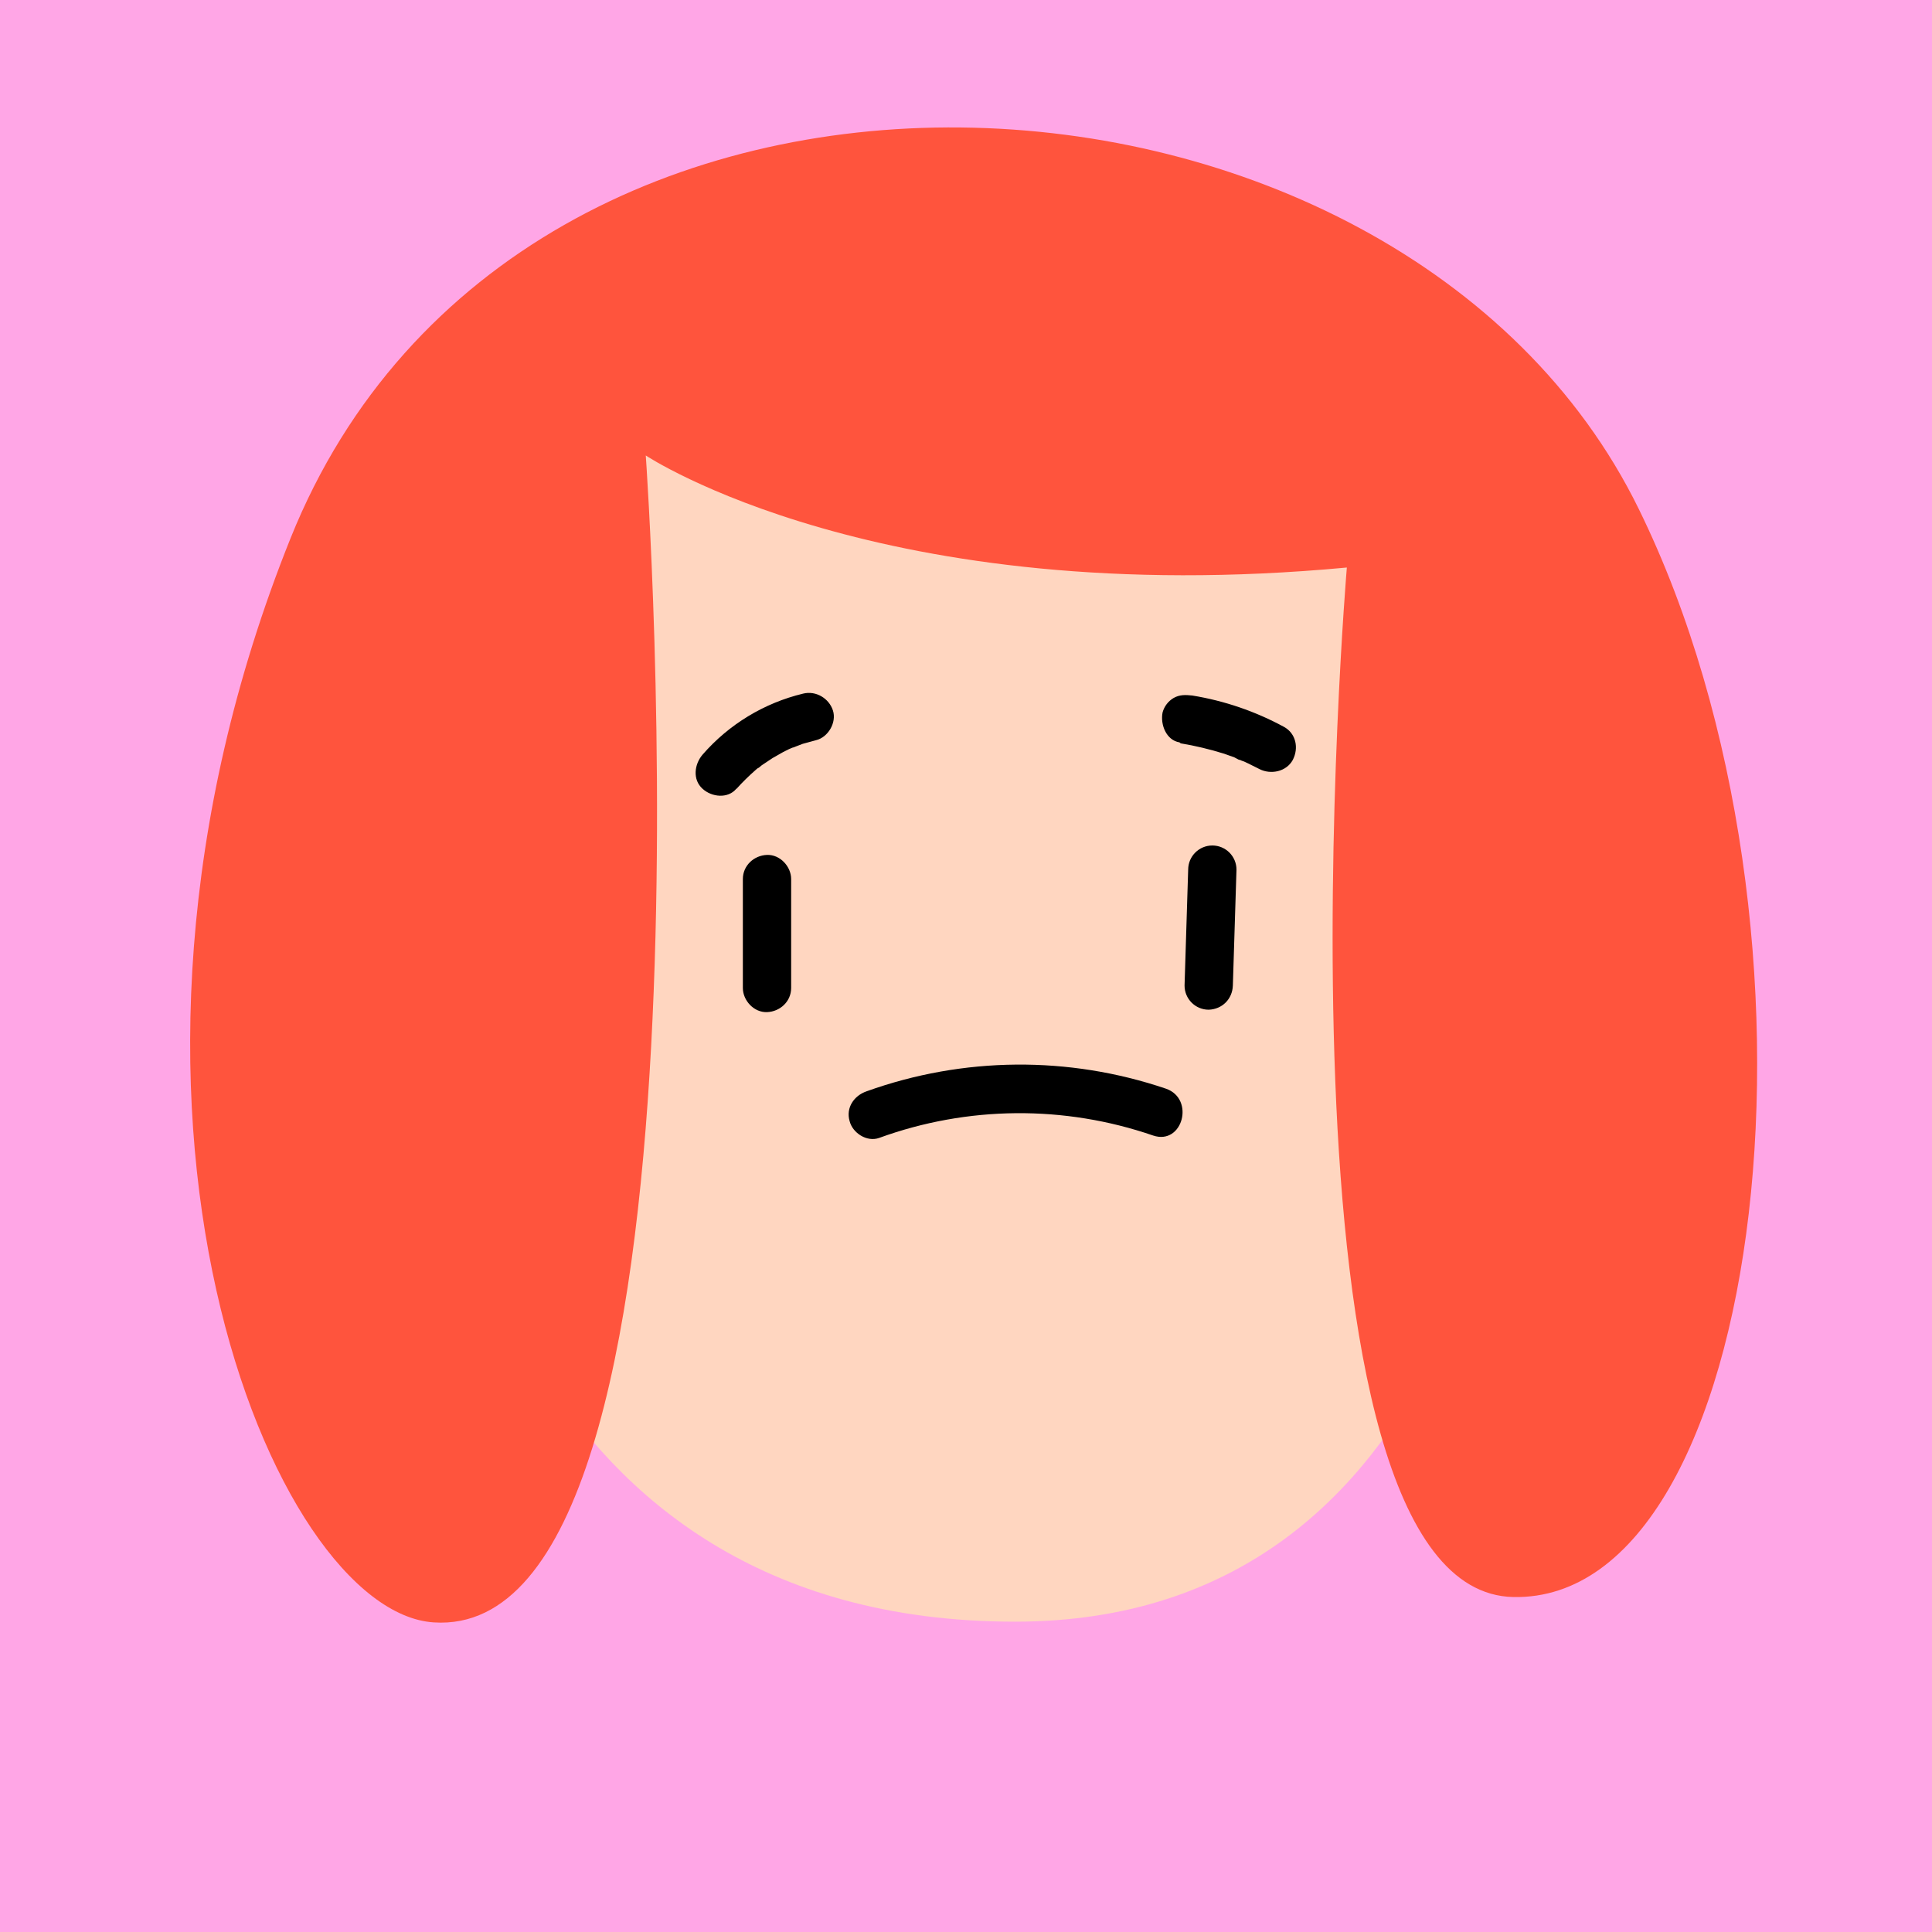
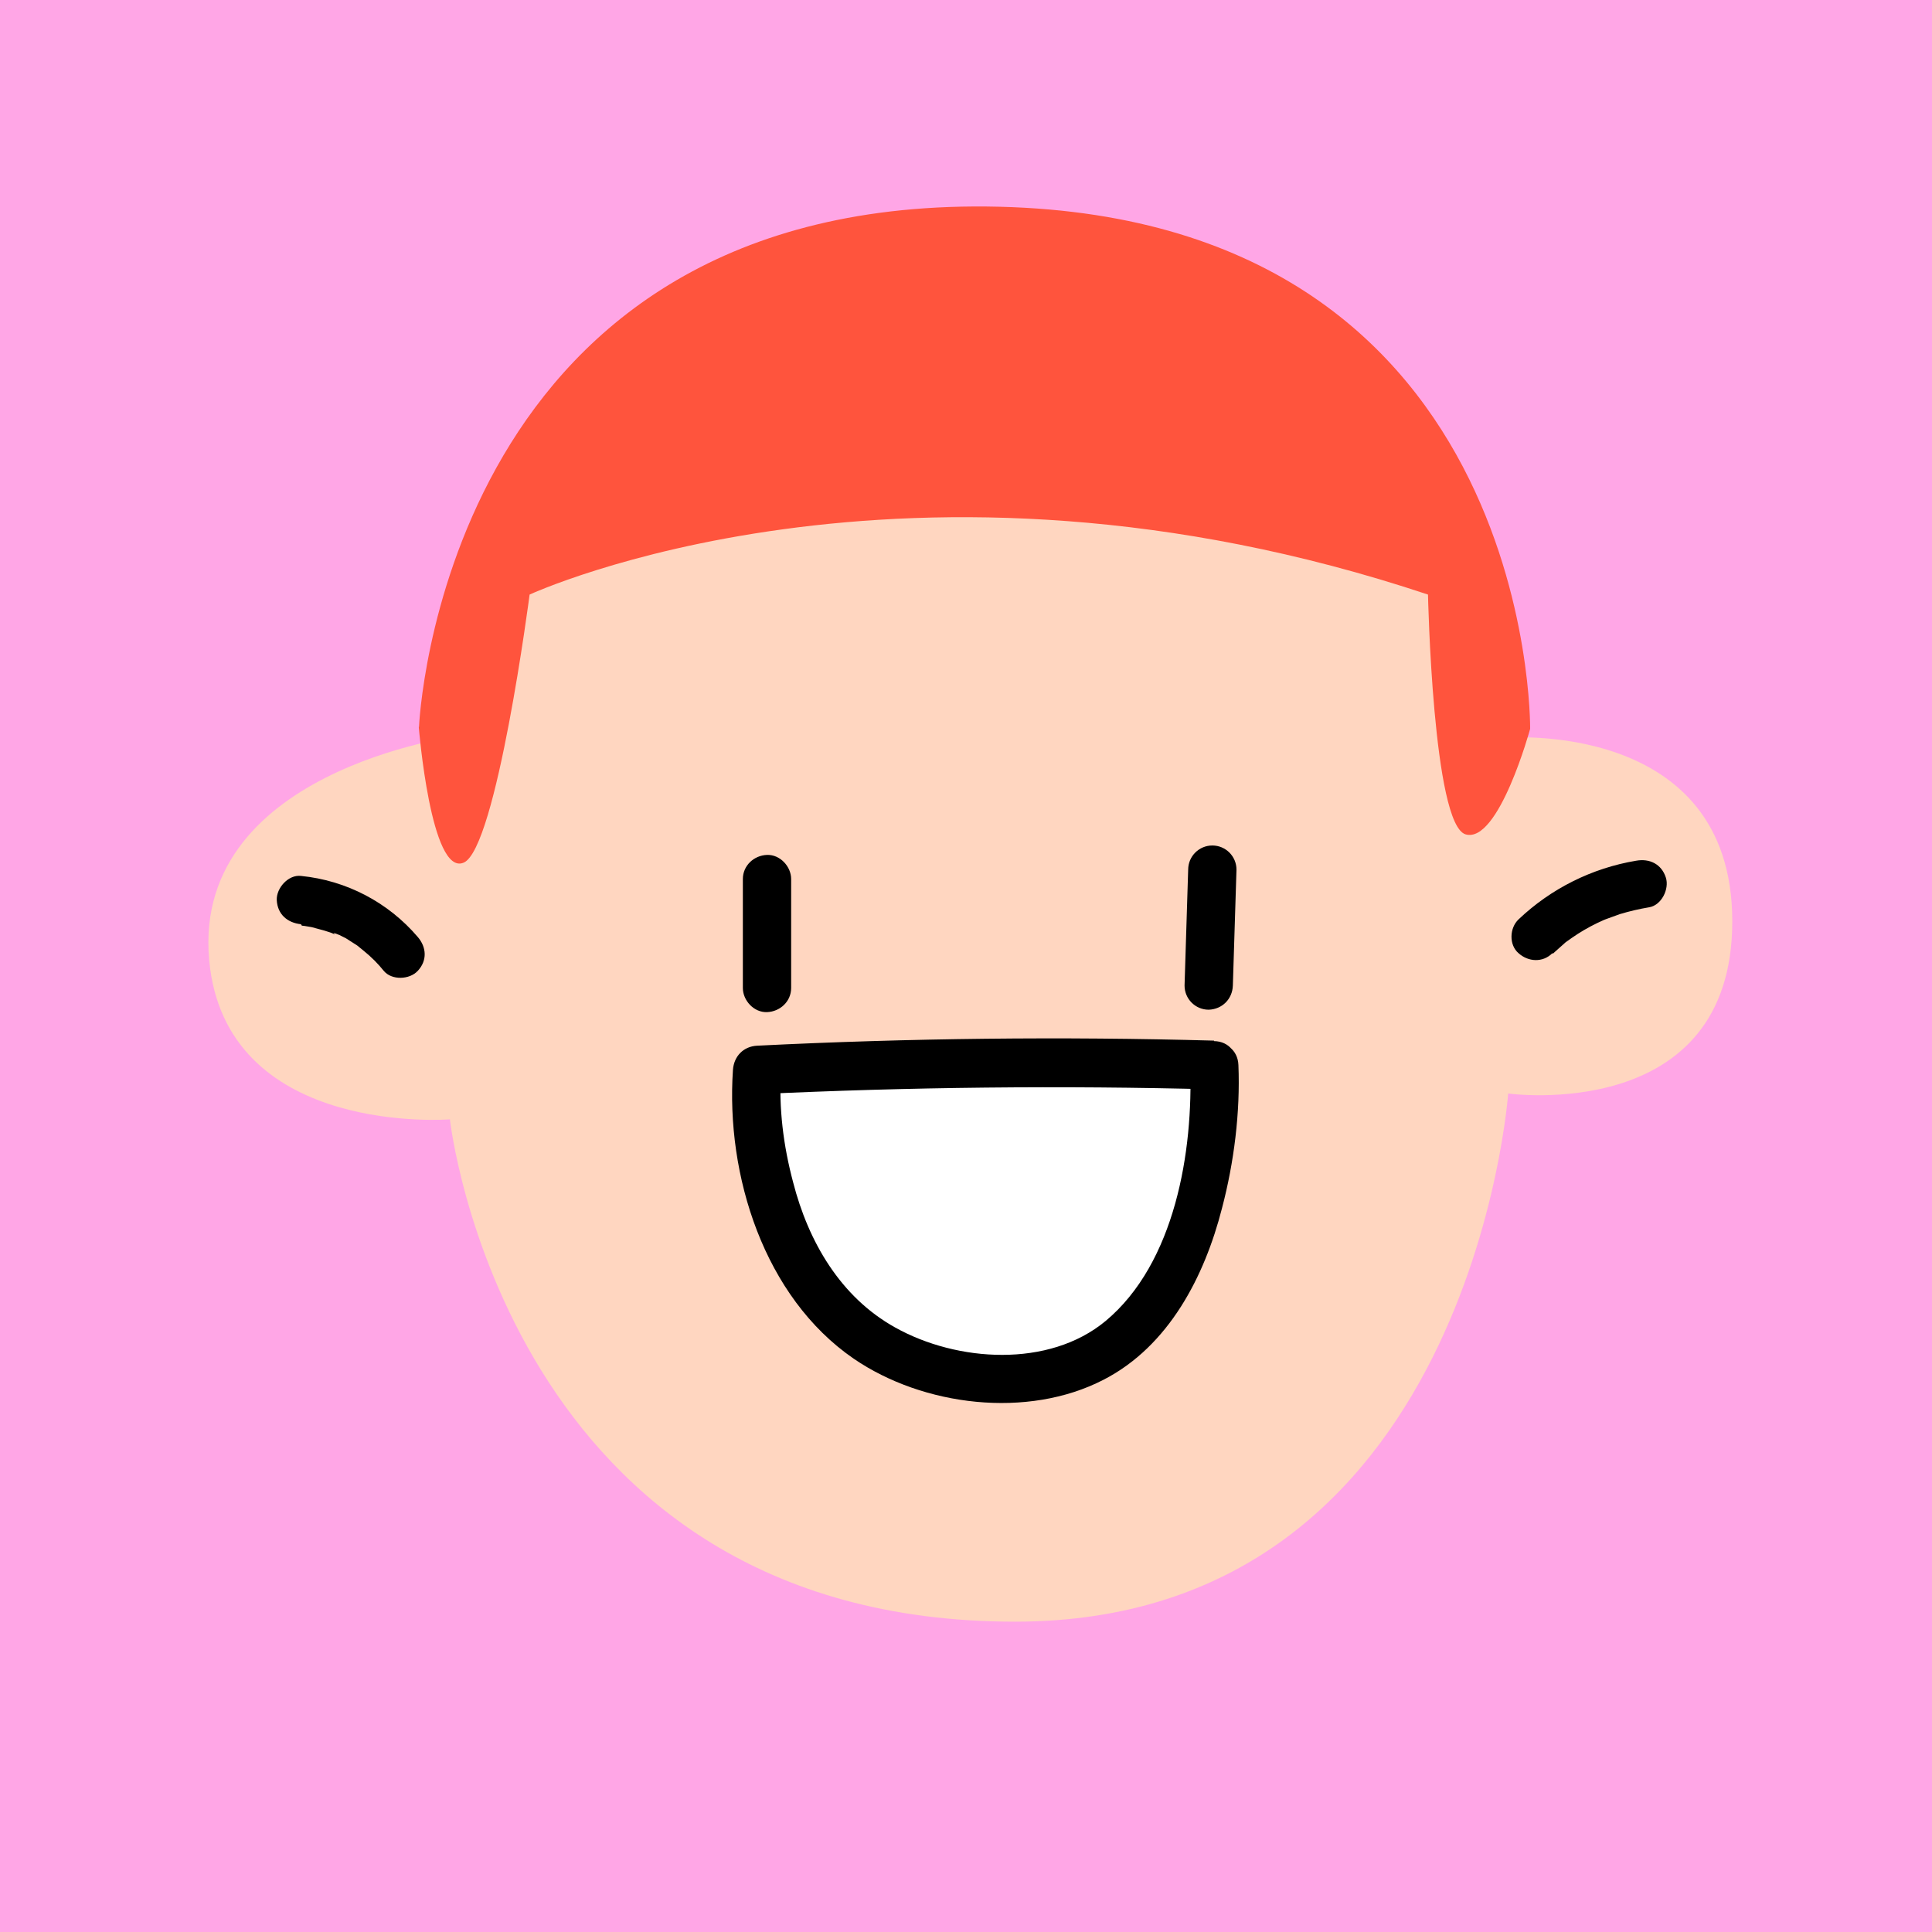
<svg xmlns="http://www.w3.org/2000/svg" viewBox="0 0 80 80" fill="none" shape-rendering="auto" aria-hidden="true">
  <defs>
-     <g id="mood-sad-664f3729">
-       <path d="M2.68 5.91q.36-.4.77-.76l.09-.08.04-.03c-.12.09 0 0 .02 0l.12-.1.45-.3.44-.25.24-.12.14-.06c.03 0 .16-.07.02 0l.05-.02.1-.04.26-.1.55-.15c.5-.12.86-.73.7-1.23s-.7-.83-1.23-.7A8 8 0 0 0 1.27 4.5c-.34.4-.42 1.03 0 1.41.38.35 1.05.42 1.4 0m18.4-1.88q.9.15 1.8.43l.42.15.19.1h.06q.15.07-.06-.02c.02.04.2.08.23.1l.17.08.46.23c.46.23 1.1.11 1.37-.38.26-.5.13-1.1-.36-1.37a12 12 0 0 0-3.8-1.3c-.28-.03-.52-.04-.77.1a1 1 0 0 0-.46.6c-.1.5.15 1.15.7 1.24zM8.58 20.37a17 17 0 0 1 11.35-.1c1.22.41 1.74-1.52.53-1.94a18.8 18.8 0 0 0-12.4.11c-.52.18-.86.68-.7 1.23.12.49.71.88 1.22.7" fill="black" />
+     <g id="mood-superHappy-f0f2f5c0">
+       <path d="M22.45 17.34q-9.46-.26-18.92.21S2.68 29.83 13.4 30.3c9.6.42 9.03-12.96 9.03-12.96" fill="white" />
+       <path d="M22.45 16.34q-9.46-.26-18.92.21c-.57.03-.96.44-1 1-.3 4.37 1.29 9.41 5 11.96 2.88 1.97 7.2 2.5 10.35.87 2.7-1.39 4.18-4.28 4.9-7.1.5-1.9.76-3.97.68-5.93-.05-1.28-2.05-1.29-2 0 .14 3.56-.62 8.2-3.5 10.6-2.35 1.95-6.15 1.7-8.71.27-2.27-1.26-3.6-3.56-4.23-6.02-.4-1.5-.6-3.06-.5-4.64l-1 1q9.46-.45 18.93-.2c1.29.02 1.29-1.98 0-2z" fill="black" />
    </g>
-     <g id="hair-roundBob-664f3729">
-       <path d="M22.96 15.91s9.68 6.45 29.03 4.64c0 0-3.58 42.43 6.9 42.63s13.77-27.55 5.19-45.05C54.21-2.03 17.72-4.25 8.25 19.34s-.7 44.46 5.93 44.89c12.3.81 8.78-48.32 8.78-48.32" fill="#ff543d" />
+     <g id="hair-plain-f0f2f5c0">
+       <path d="M13.56 27.15s.5 6.2 1.86 5.62 2.73-11.1 2.73-11.1 15.58-7.21 37.2 0c0 0 .2 9.54 1.56 9.93 1.37.39 2.67-4.37 2.67-4.37S59.83 5.5 36.55 5.6c-22.1.12-22.98 21.55-22.98 21.55" fill="#ff543d" />
    </g>
-     <clipPath id="clip-664f3729">
+     <clipPath id="clip-f0f2f5c0">
      <rect width="80" height="80" rx="0" ry="0" />
    </clipPath>
  </defs>
-   <g clip-path="url(#clip-664f3729)">
+   <g clip-path="url(#clip-f0f2f5c0)">
    <rect width="80" height="80" fill="#ffa6e6" />
    <path d="M19.07 30.47s1.57-20.23 21.59-20.23S62.3 30.55 62.3 30.55s9.43-.8 9.43 7.6c0 8.42-9.28 7.13-9.28 7.13S60.9 67.15 42.03 67.15c-21.11 0-23.4-20.8-23.4-20.8s-9 .72-9.93-6.25c-1.08-8.2 10.37-9.64 10.37-9.64" fill="#ffd6c0" />
    <path d="m64.3 39.49.46-.41.1-.09c.12-.1-.13.1-.02.02l.24-.17q.5-.35 1.06-.62l.26-.12.05-.02.05-.02.58-.21q.6-.18 1.2-.28c.52-.08.85-.76.7-1.23-.18-.56-.67-.8-1.23-.7a9.3 9.3 0 0 0-4.87 2.43c-.38.36-.4 1.06 0 1.4.4.36 1 .4 1.4 0zm-51.8-1.16.14.01c-.27-.02-.11-.01-.04 0l.3.05.52.14.28.09.12.05c.02 0 .22.09.06.02-.14-.1 0-.04.03-.03l.15.06.26.13.47.3.27.22q.47.38.83.83c.33.4 1.07.37 1.41 0 .4-.43.36-.98 0-1.4a7.3 7.3 0 0 0-4.84-2.53c-.52-.06-1.02.5-1 1 .03.59.44.94 1 1m18.3-1.9v4.54c0 .52.46 1.02 1 1s1-.44 1-1V36.4c0-.52-.46-1.02-1-1s-1 .44-1 1M49.2 36l-.15 4.81a1 1 0 0 0 1 1c.56-.02.98-.44 1-1l.15-4.8a1 1 0 0 0-1-1 1 1 0 0 0-1 1" fill="black" />
-     <use transform="translate(27.82 26.75)" href="#mood-sad-664f3729" />
-     <use transform="translate(3.78 2.95)" href="#hair-roundBob-664f3729" />
+     <use transform="translate(27.82 26.75)" href="#mood-superHappy-f0f2f5c0" />
+     <use transform="translate(3.78 2.95)" href="#hair-plain-f0f2f5c0" />
  </g>
</svg>
